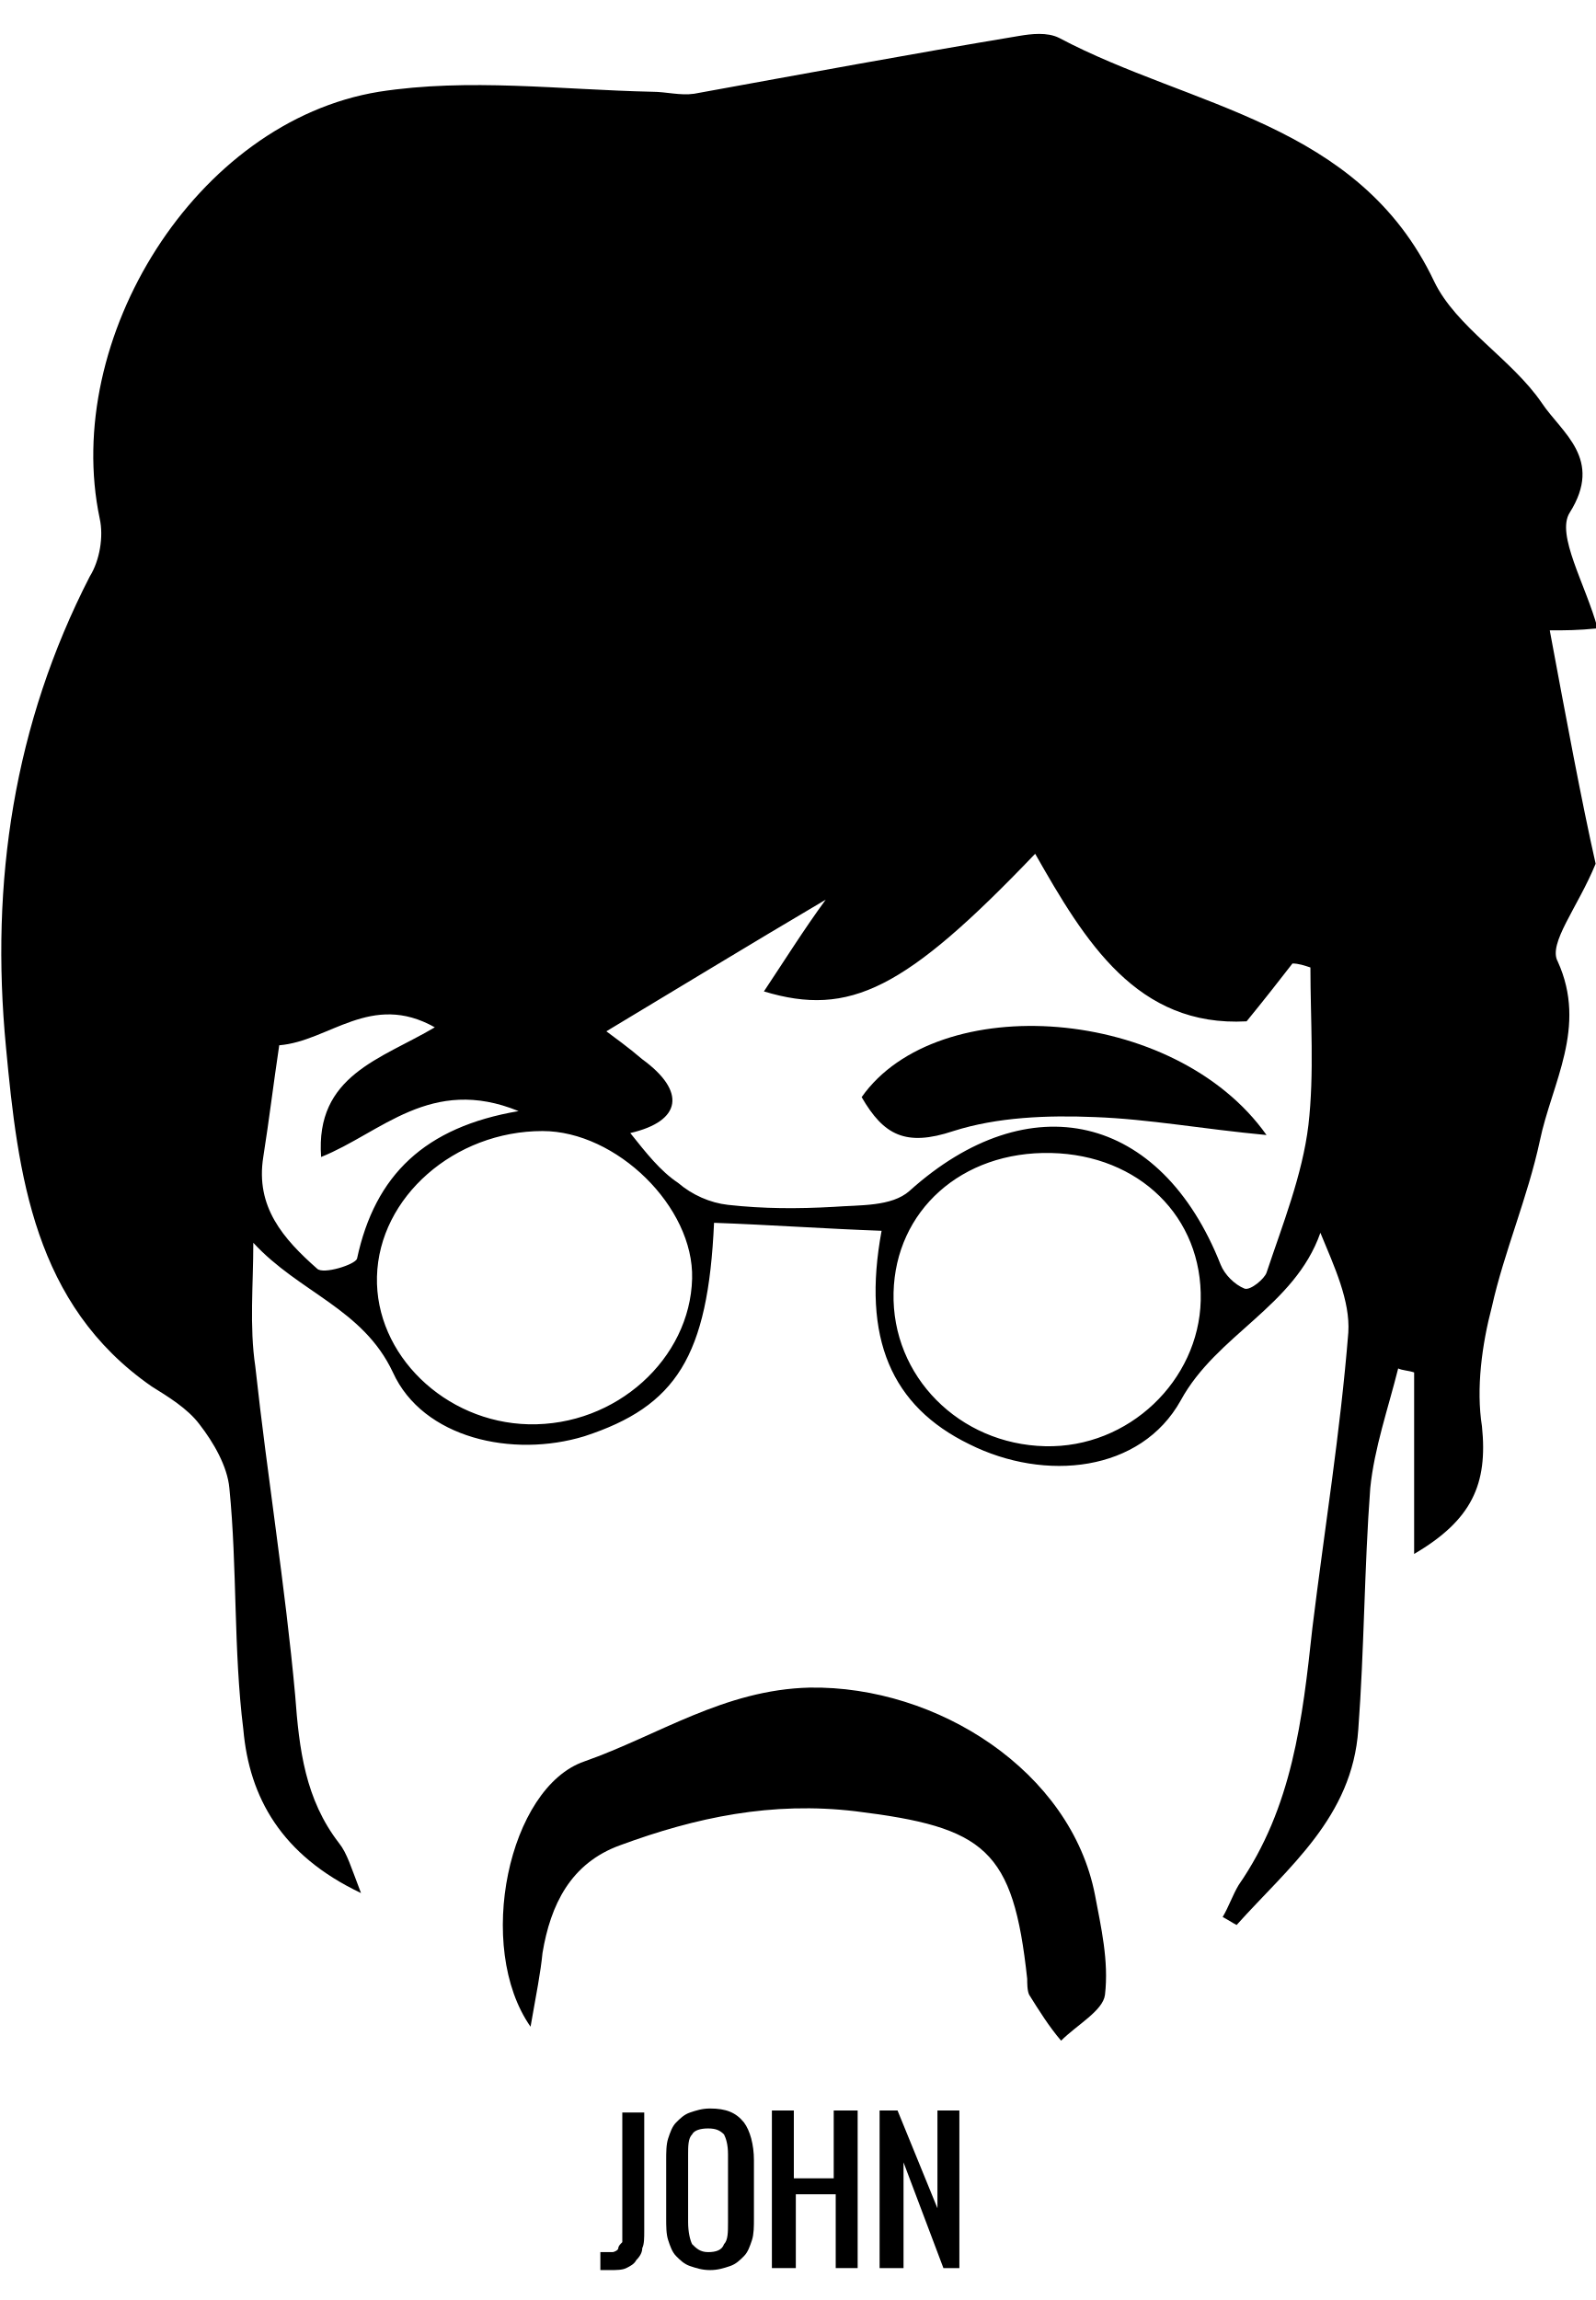
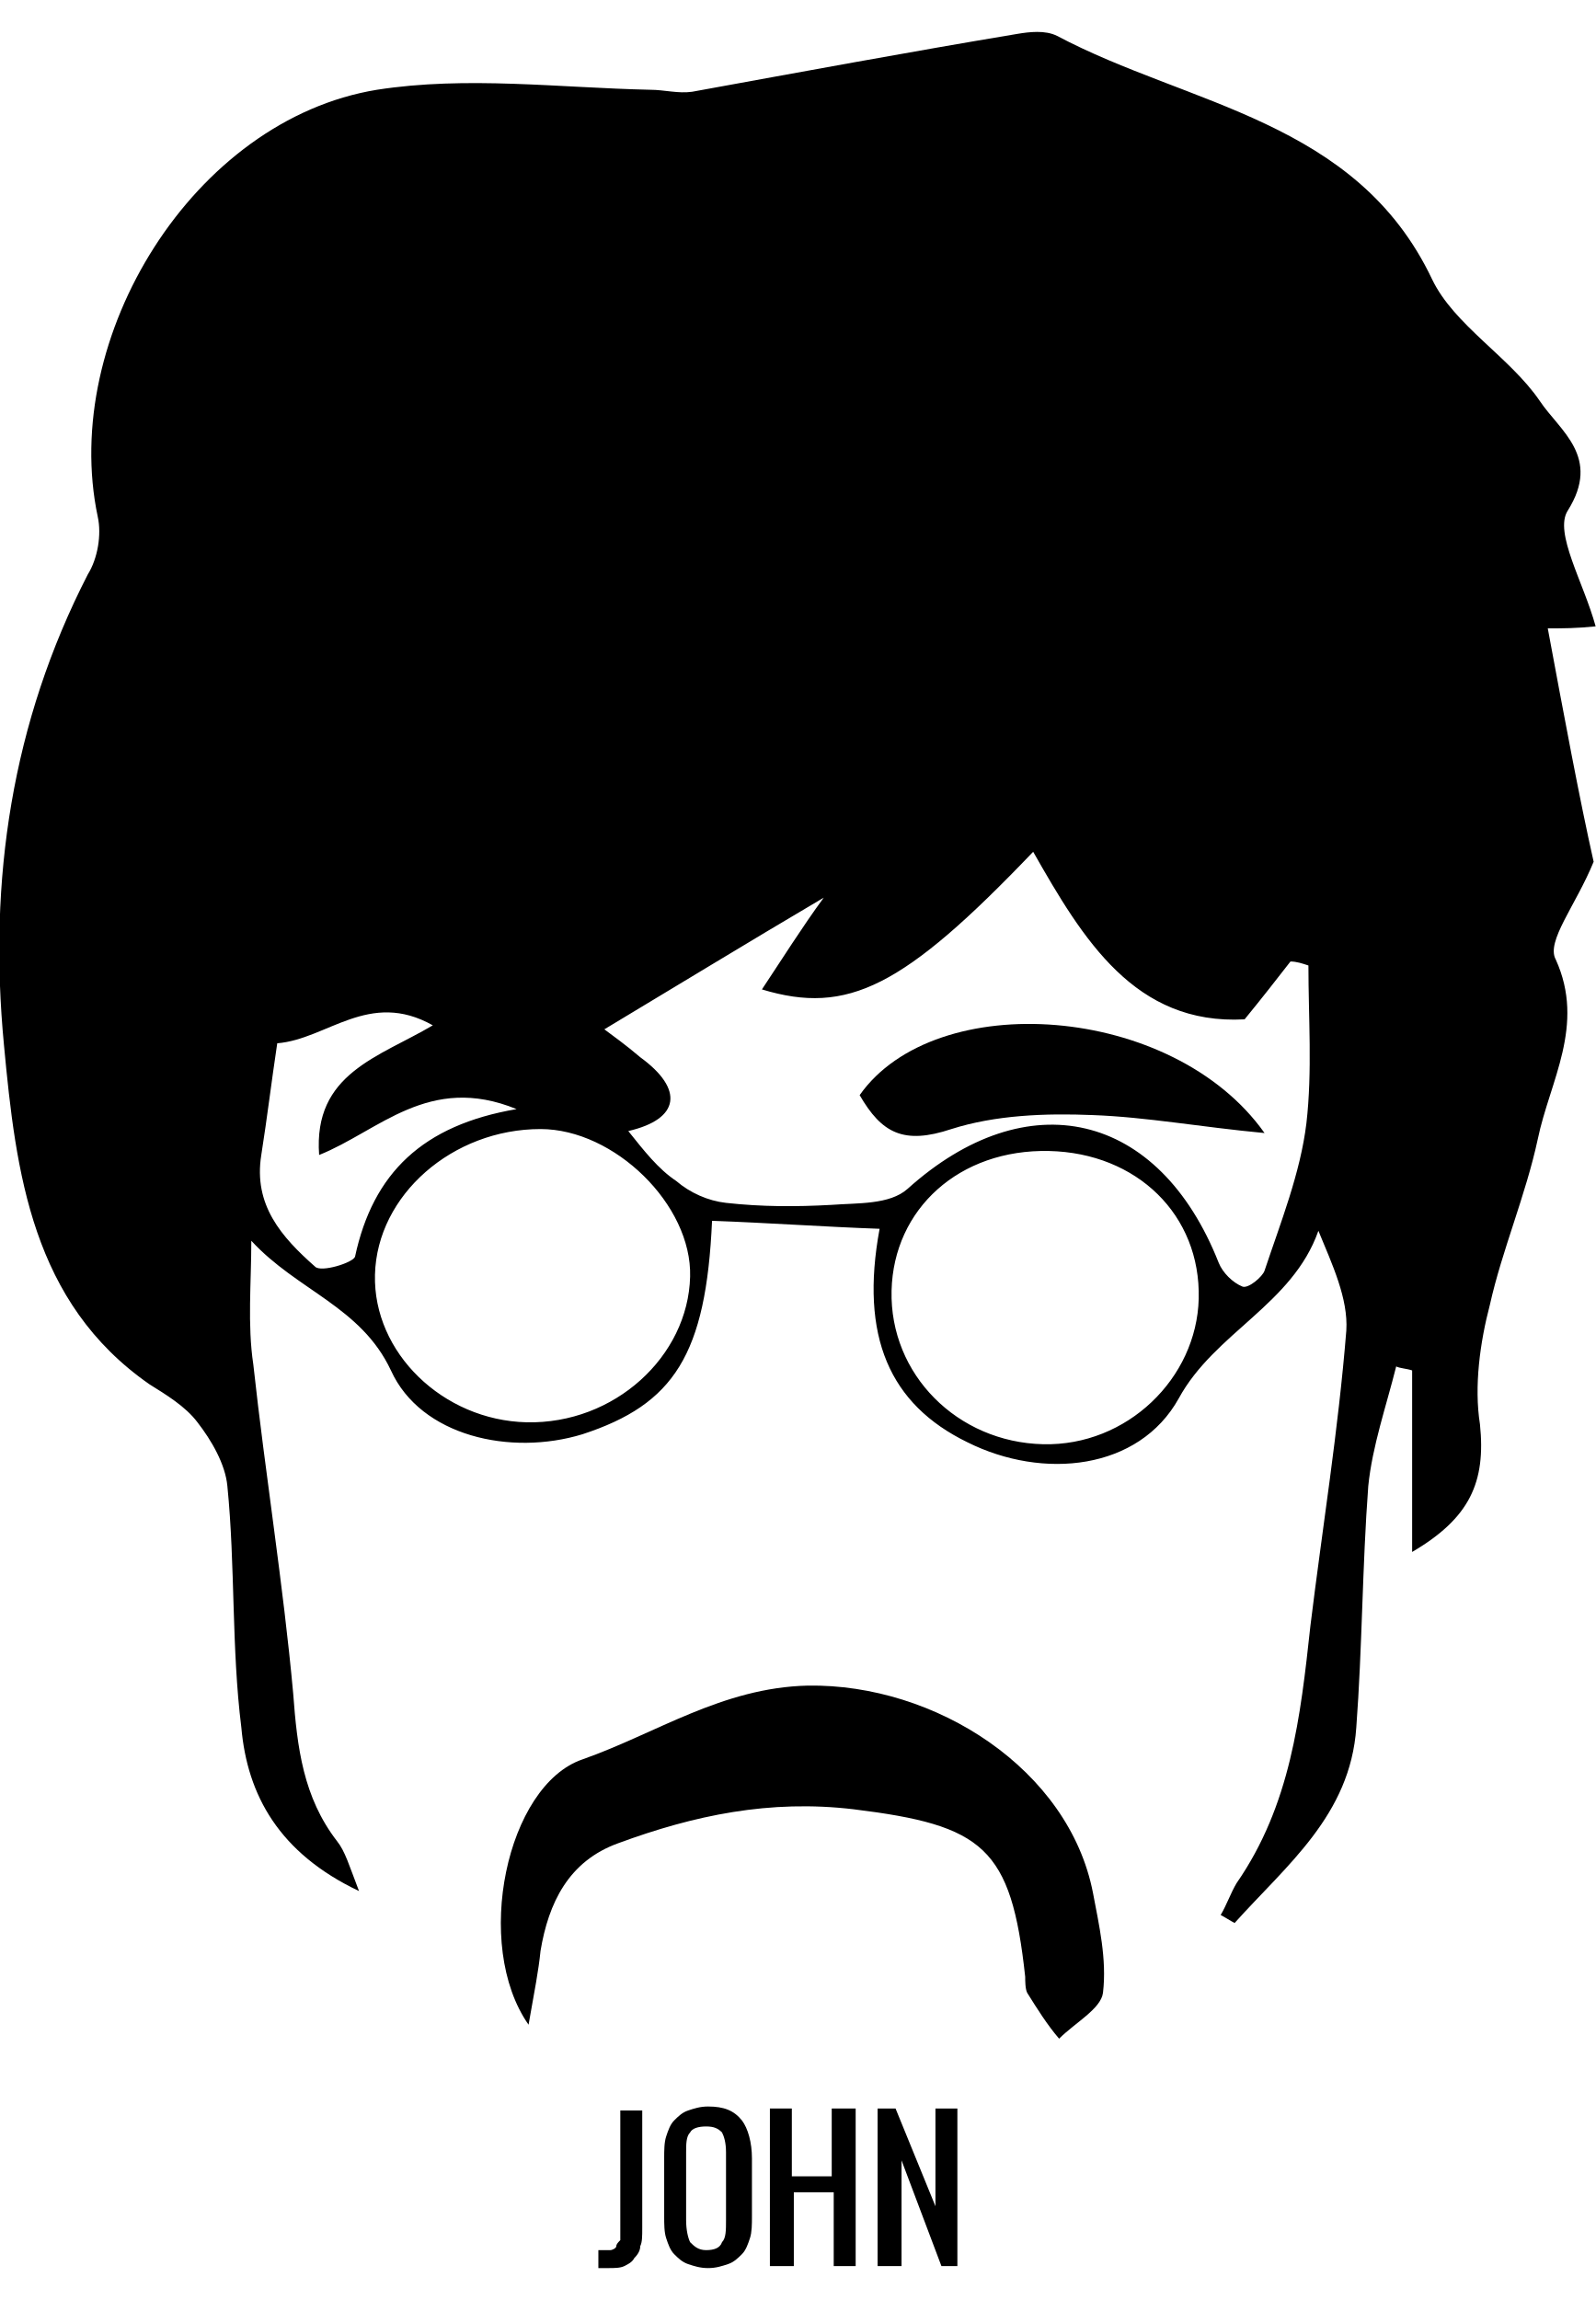
- <svg xmlns="http://www.w3.org/2000/svg" version="1.1" id="Layer_1" x="0px" y="0px" viewBox="-439 223.2 80 115.3" style="enable-background:new -439 223.2 80 115.3;" xml:space="preserve">
+ <svg xmlns="http://www.w3.org/2000/svg" version="1.1" id="Layer_1" x="0px" y="0px" viewBox="-209 118.7 80 115.3" style="enable-background:new -209 118.7 80 115.3;" xml:space="preserve">
  <g id="john_1_">
-     <path d="M-368.1,301.1c0-3.4,0-6.3,0-9.1c-0.3-0.1-0.6-0.1-0.8-0.2c-0.5,2-1.2,4-1.4,6c-0.3,4-0.3,8.1-0.6,12.1   c-0.3,4.4-3.5,6.9-6.1,9.8c-0.2-0.1-0.5-0.3-0.7-0.4c0.3-0.5,0.5-1.1,0.8-1.6c2.7-3.9,3.2-8.3,3.7-12.9c0.6-4.9,1.4-9.8,1.8-14.8   c0.1-1.6-0.7-3.3-1.4-5c-1.3,3.7-5.2,5.1-7,8.4c-2,3.6-6.8,4.1-10.6,2.2c-3.9-1.9-5.4-5.3-4.4-10.7c-2.8-0.1-5.6-0.3-8.4-0.4   c-0.3,6.7-1.9,9.2-6.5,10.7c-3.6,1.1-8.1,0.1-9.6-3.2c-1.5-3.2-4.7-4-7-6.5c0,2.1-0.2,4.2,0.1,6.2c0.6,5.5,1.5,11,2,16.5   c0.2,2.7,0.5,5.2,2.2,7.4c0.4,0.5,0.6,1.2,1.1,2.5c-4-1.9-5.6-4.8-5.9-8.2c-0.5-4-0.3-8.1-0.7-12.1c-0.1-1.1-0.8-2.3-1.5-3.2   c-0.6-0.8-1.6-1.4-2.4-1.9c-5.9-4.1-6.7-10.6-7.3-17c-0.8-8.3,0.4-16.2,4.2-23.6c0.5-0.8,0.7-2,0.5-2.9c-1.9-9,4.8-19.9,14-21.4   c4.5-0.7,9.1-0.1,13.7,0c0.7,0,1.4,0.2,2.1,0.1c5.5-1,10.9-2,16.3-2.9c0.6-0.1,1.4-0.2,2,0.1c6.6,3.5,15,4.2,18.8,12.2   c1.1,2.3,3.9,3.9,5.4,6.1c1,1.5,3.1,2.8,1.4,5.5c-0.7,1.1,0.8,3.6,1.4,5.8c-1,0.1-1.6,0.1-2.4,0.1c0.8,4.3,1.6,8.6,2.3,11.7   c-0.9,2.2-2.4,4-1.9,4.9c1.5,3.3-0.3,6.1-0.9,9c-0.6,2.8-1.8,5.6-2.4,8.3c-0.5,1.9-0.8,4.1-0.5,6   C-364.4,297.6-365.2,299.4-368.1,301.1z M-407.4,280c0.8,1,1.5,1.9,2.4,2.5c0.7,0.6,1.6,1,2.5,1.1c1.8,0.2,3.5,0.2,5.3,0.1   c1.3-0.1,2.9,0,3.8-0.8c6-5.4,12.6-3.9,15.6,3.7c0.2,0.5,0.7,1,1.2,1.2c0.3,0.1,1-0.5,1.1-0.8c0.8-2.4,1.8-4.9,2.1-7.4   c0.3-2.6,0.1-5.3,0.1-7.9c-0.3-0.1-0.6-0.2-0.9-0.2c-0.7,0.9-1.4,1.8-2.3,2.9c-5.5,0.3-8.1-4-10.6-8.4c-6.5,6.8-9.3,8.2-13.6,6.9   c1-1.5,2-3.1,3.1-4.6c-3.9,2.3-7.5,4.5-11,6.6c0.4,0.3,1.1,0.8,1.8,1.4C-404.6,277.9-404.8,279.4-407.4,280z M-412.5,294.6   c4.4,0.1,8.1-3.3,8.2-7.3c0.1-3.6-3.8-7.4-7.5-7.4c-4.4,0-8.2,3.3-8.3,7.3C-420.2,291.1-416.7,294.5-412.5,294.6z M-386.3,281   c-4.5-0.1-7.8,2.9-7.9,7c-0.1,4.2,3.3,7.6,7.6,7.7c4.2,0.1,7.7-3.3,7.8-7.3C-378.7,284.2-381.9,281.1-386.3,281z M-413,278.9   c-4.4-1.8-6.9,1.1-9.9,2.3c-0.3-4.1,3-4.9,5.7-6.5c-3.2-1.8-5.3,0.7-7.8,0.9c-0.3,2-0.5,3.7-0.8,5.6c-0.4,2.5,1,4.1,2.7,5.6   c0.3,0.3,1.9-0.2,2-0.5C-420.2,282.1-417.7,279.7-413,278.9z" />
-     <path d="M-412.4,324.8c-2.8-4-1.1-12,2.7-13.3c3.7-1.3,7-3.6,11.3-3.7c6.4-0.1,13.1,4.2,14.3,10.4c0.3,1.6,0.7,3.3,0.5,5   c-0.1,0.8-1.4,1.5-2.2,2.3c-0.6-0.7-1.1-1.5-1.6-2.3c-0.1-0.2-0.1-0.6-0.1-0.8c-0.7-6.5-2.1-7.6-8.6-8.4c-4.2-0.5-8,0.3-11.8,1.7   c-2.5,0.9-3.5,3-3.9,5.4C-411.9,322.1-412.1,323.1-412.4,324.8z" />
-     <path d="M-395.8,278.2c3.8-5.4,15.7-4.6,20.3,1.9c-3.2-0.3-5.9-0.8-8.6-0.9c-2.4-0.1-4.9,0-7.1,0.7   C-393.6,280.7-394.7,280.1-395.8,278.2z" />
+     <path d="M-138.2,196.5c0-3.4,0-6.3,0-9.1c-0.3-0.1-0.6-0.1-0.8-0.2c-0.5,2-1.2,4-1.4,6c-0.3,4-0.3,8.1-0.6,12.1   c-0.3,4.4-3.5,6.9-6.1,9.8c-0.2-0.1-0.5-0.3-0.7-0.4c0.3-0.5,0.5-1.1,0.8-1.6c2.7-3.9,3.2-8.3,3.7-12.9c0.6-4.9,1.4-9.8,1.8-14.8   c0.1-1.6-0.7-3.3-1.4-5c-1.3,3.7-5.2,5.1-7,8.4c-2,3.6-6.8,4.1-10.6,2.2c-3.9-1.9-5.4-5.3-4.4-10.7c-2.8-0.1-5.6-0.3-8.4-0.4   c-0.3,6.7-1.9,9.2-6.5,10.7c-3.6,1.1-8.1,0.1-9.6-3.2c-1.5-3.2-4.7-4-7-6.5c0,2.1-0.2,4.2,0.1,6.2c0.6,5.5,1.5,11,2,16.5   c0.2,2.7,0.5,5.2,2.2,7.4c0.4,0.5,0.6,1.2,1.1,2.5c-4-1.9-5.6-4.8-5.9-8.2c-0.5-4-0.3-8.1-0.7-12.1c-0.1-1.1-0.8-2.3-1.5-3.2   c-0.6-0.8-1.6-1.4-2.4-1.9c-5.9-4.1-6.7-10.6-7.3-17c-0.8-8.3,0.4-16.2,4.2-23.6c0.5-0.8,0.7-2,0.5-2.9c-1.9-9,4.8-19.9,14-21.4   c4.5-0.7,9.1-0.1,13.7,0c0.7,0,1.4,0.2,2.1,0.1c5.5-1,10.9-2,16.3-2.9c0.6-0.1,1.4-0.2,2,0.1c6.6,3.5,15,4.2,18.8,12.2   c1.1,2.3,3.9,3.9,5.4,6.1c1,1.5,3.1,2.8,1.4,5.5c-0.7,1.1,0.8,3.6,1.4,5.8c-1,0.1-1.6,0.1-2.4,0.1c0.8,4.3,1.6,8.6,2.3,11.7   c-0.9,2.2-2.4,4-1.9,4.9c1.5,3.3-0.3,6.1-0.9,9c-0.6,2.8-1.8,5.6-2.4,8.3c-0.5,1.9-0.8,4.1-0.5,6   C-134.5,193-135.3,194.8-138.2,196.5z M-177.5,175.4c0.8,1,1.5,1.9,2.4,2.5c0.7,0.6,1.6,1,2.5,1.1c1.8,0.2,3.5,0.2,5.3,0.1   c1.3-0.1,2.9,0,3.8-0.8c6-5.4,12.6-3.9,15.6,3.7c0.2,0.5,0.7,1,1.2,1.2c0.3,0.1,1-0.5,1.1-0.8c0.8-2.4,1.8-4.9,2.1-7.4   c0.3-2.6,0.1-5.3,0.1-7.9c-0.3-0.1-0.6-0.2-0.9-0.2c-0.7,0.9-1.4,1.8-2.3,2.9c-5.5,0.3-8.1-4-10.6-8.4c-6.5,6.8-9.3,8.2-13.6,6.9   c1-1.5,2-3.1,3.1-4.6c-3.9,2.3-7.5,4.5-11,6.6c0.4,0.3,1.1,0.8,1.8,1.4C-174.7,173.3-174.9,174.8-177.5,175.4z M-182.6,190   c4.4,0.1,8.1-3.3,8.2-7.3c0.1-3.6-3.8-7.4-7.5-7.4c-4.4,0-8.2,3.3-8.3,7.3C-190.3,186.5-186.8,189.9-182.6,190z M-156.4,176.4   c-4.5-0.1-7.8,2.9-7.9,7c-0.1,4.2,3.3,7.6,7.6,7.7c4.2,0.1,7.7-3.3,7.8-7.3C-148.8,179.6-152,176.5-156.4,176.4z M-183.1,174.3   c-4.4-1.8-6.9,1.1-9.9,2.3c-0.3-4.1,3-4.9,5.7-6.5c-3.2-1.8-5.3,0.7-7.8,0.9c-0.3,2-0.5,3.7-0.8,5.6c-0.4,2.5,1,4.1,2.7,5.6   c0.3,0.3,1.9-0.2,2-0.5C-190.3,177.5-187.8,175.1-183.1,174.3z" />
+     <path d="M-182.5,220.2c-2.8-4-1.1-12,2.7-13.3c3.7-1.3,7-3.6,11.3-3.7c6.4-0.1,13.1,4.2,14.3,10.4c0.3,1.6,0.7,3.3,0.5,5   c-0.1,0.8-1.4,1.5-2.2,2.3c-0.6-0.7-1.1-1.5-1.6-2.3c-0.1-0.2-0.1-0.6-0.1-0.8c-0.7-6.5-2.1-7.6-8.6-8.4c-4.2-0.5-8,0.3-11.8,1.7   c-2.5,0.9-3.5,3-3.9,5.4C-182,217.5-182.2,218.5-182.5,220.2z" />
+     <path d="M-165.9,173.6c3.8-5.4,15.7-4.6,20.3,1.9c-3.2-0.3-5.9-0.8-8.6-0.9c-2.4-0.1-4.9,0-7.1,0.7   C-163.7,176.1-164.8,175.5-165.9,173.6z" />
  </g>
  <g>
-     <path d="M-408.9,336.9v-0.8c0.2,0,0.4,0,0.6,0c0.1,0,0.3-0.1,0.3-0.2s0.1-0.2,0.2-0.3c0-0.1,0-0.3,0-0.6v-5.9h1.1v5.9   c0,0.4,0,0.7-0.1,0.9c0,0.2-0.1,0.4-0.3,0.6c-0.1,0.2-0.3,0.3-0.5,0.4c-0.2,0.1-0.5,0.1-0.8,0.1h-0.5V336.9z" />
-     <path d="M-403.4,337c-0.4,0-0.7-0.1-1-0.2c-0.3-0.1-0.5-0.3-0.7-0.5c-0.2-0.2-0.3-0.5-0.4-0.8c-0.1-0.3-0.1-0.7-0.1-1.1v-2.9   c0-0.4,0-0.8,0.1-1.1s0.2-0.6,0.4-0.8c0.2-0.2,0.4-0.4,0.7-0.5c0.3-0.1,0.6-0.2,1-0.2c0.8,0,1.3,0.2,1.7,0.7   c0.3,0.4,0.5,1.1,0.5,1.9v2.9c0,0.4,0,0.8-0.1,1.1c-0.1,0.3-0.2,0.6-0.4,0.8c-0.2,0.2-0.4,0.4-0.7,0.5   C-402.7,336.9-403,337-403.4,337z M-404.3,335.7c0.2,0.2,0.4,0.4,0.8,0.4s0.7-0.1,0.8-0.4c0.2-0.2,0.2-0.6,0.2-1.1v-3.4   c0-0.5-0.1-0.8-0.2-1c-0.2-0.2-0.4-0.3-0.8-0.3s-0.7,0.1-0.8,0.3c-0.2,0.2-0.2,0.6-0.2,1v3.4C-404.5,335.1-404.4,335.5-404.3,335.7   z" />
-     <path d="M-400.3,336.9V329h1.1v3.4h2V329h1.2v7.9h-1.1v-3.7h-2v3.7H-400.3z" />
-     <path d="M-394.9,336.9V329h0.9l2,4.9V329h1.1v7.9h-0.8l-2-5.3v5.3H-394.9z" />
+     <path d="M-179,232.3v-0.8c0.2,0,0.4,0,0.6,0c0.1,0,0.3-0.1,0.3-0.2s0.1-0.2,0.2-0.3c0-0.1,0-0.3,0-0.6v-5.9h1.1v5.9   c0,0.4,0,0.7-0.1,0.9c0,0.2-0.1,0.4-0.3,0.6c-0.1,0.2-0.3,0.3-0.5,0.4s-0.5,0.1-0.8,0.1h-0.5L-179,232.3L-179,232.3z" />
+     <path d="M-173.5,232.4c-0.4,0-0.7-0.1-1-0.2s-0.5-0.3-0.7-0.5s-0.3-0.5-0.4-0.8s-0.1-0.7-0.1-1.1v-2.9c0-0.4,0-0.8,0.1-1.1   s0.2-0.6,0.4-0.8c0.2-0.2,0.4-0.4,0.7-0.5c0.3-0.1,0.6-0.2,1-0.2c0.8,0,1.3,0.2,1.7,0.7c0.3,0.4,0.5,1.1,0.5,1.9v2.9   c0,0.4,0,0.8-0.1,1.1c-0.1,0.3-0.2,0.6-0.4,0.8c-0.2,0.2-0.4,0.4-0.7,0.5S-173.1,232.4-173.5,232.4z M-174.4,231.1   c0.2,0.2,0.4,0.4,0.8,0.4s0.7-0.1,0.8-0.4c0.2-0.2,0.2-0.6,0.2-1.1v-3.4c0-0.5-0.1-0.8-0.2-1c-0.2-0.2-0.4-0.3-0.8-0.3   s-0.7,0.1-0.8,0.3c-0.2,0.2-0.2,0.6-0.2,1v3.4C-174.6,230.5-174.5,230.9-174.4,231.1z" />
+     <path d="M-170.4,232.3v-7.9h1.1v3.4h2v-3.4h1.2v7.9h-1.1v-3.7h-2v3.7H-170.4z" />
+     <path d="M-165,232.3v-7.9h0.9l2,4.9v-4.9h1.1v7.9h-0.8l-2-5.3v5.3H-165z" />
  </g>
</svg>
